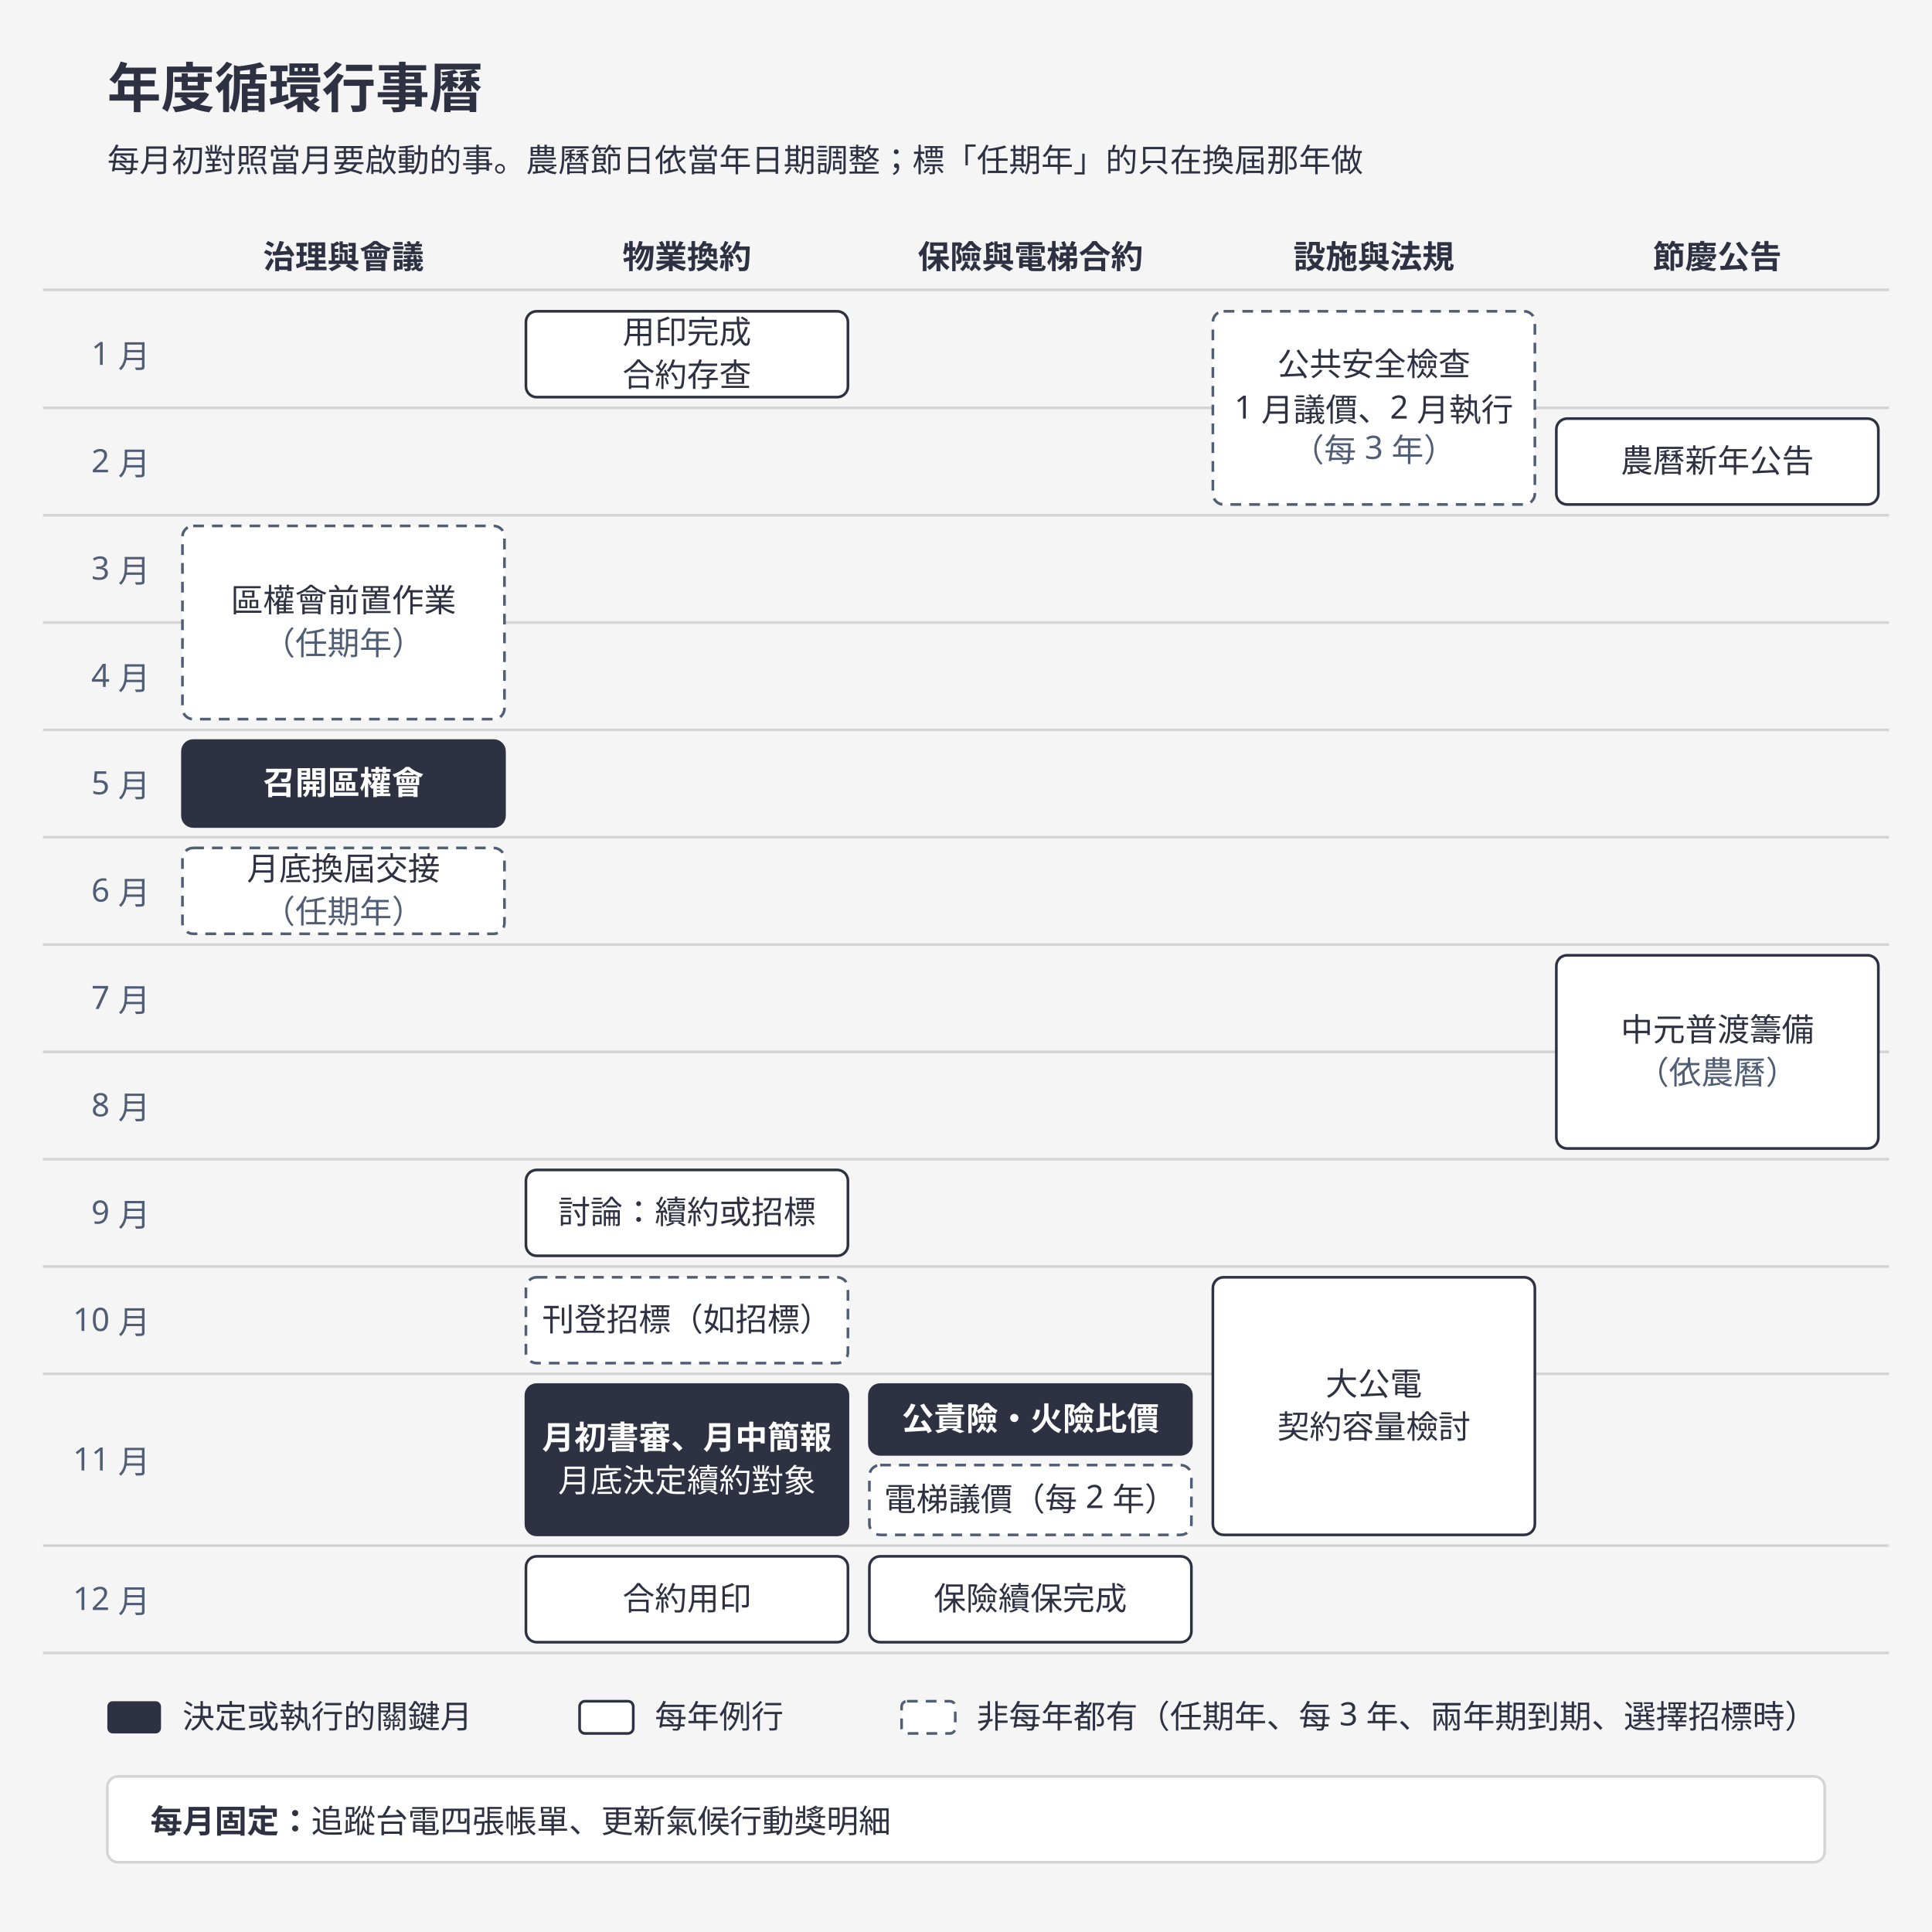
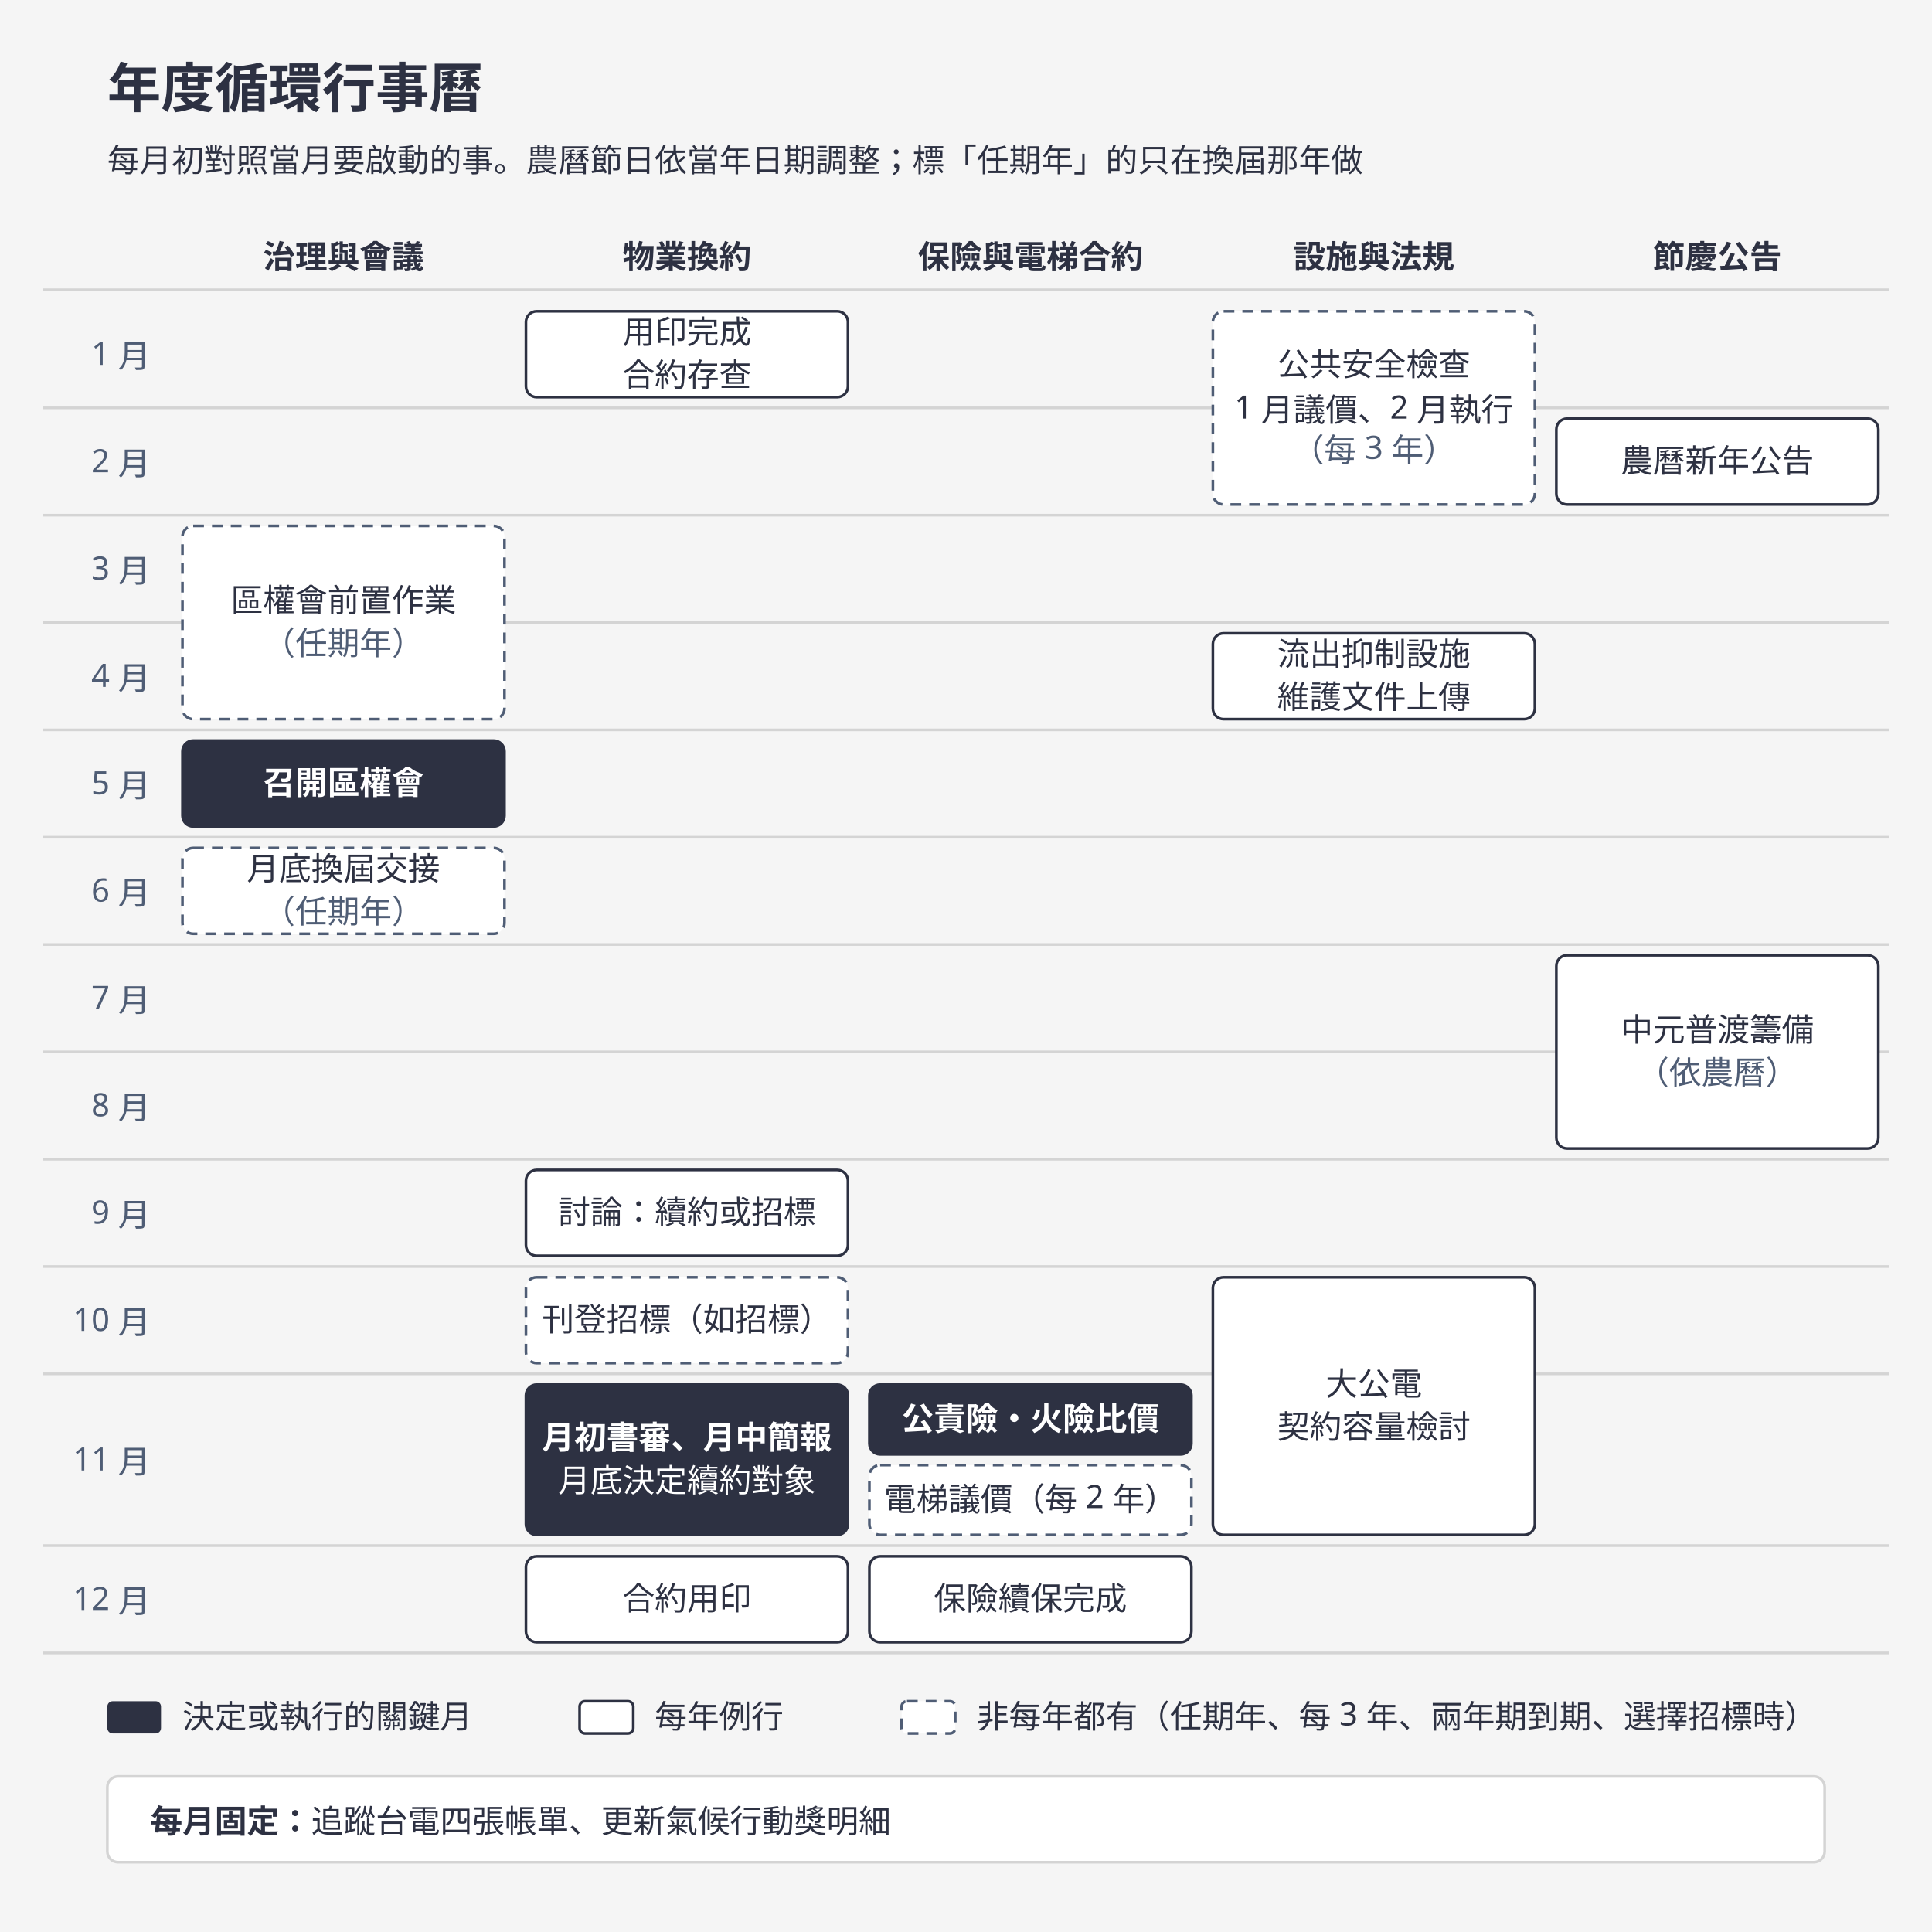
<svg xmlns="http://www.w3.org/2000/svg" viewBox="0 0 720 720" width="720" height="720" role="img" aria-labelledby="cal-title cal-desc" font-family="'Noto Sans TC','Microsoft JhengHei','PingFang TC',sans-serif">
  <rect width="720" height="720" fill="#f5f5f5" />
  <text x="40" y="40" fill="#2d3142" font-size="20" font-weight="700">年度循環行事曆</text>
  <text x="40" y="64" fill="#2d3142" font-size="12">每月初對照當月要啟動的事。農曆節日依當年日期調整；標「任期年」的只在換屆那年做</text>
  <text x="128" y="100" fill="#2d3142" font-size="12" font-weight="700" text-anchor="middle">治理與會議</text>
  <text x="256" y="100" fill="#2d3142" font-size="12" font-weight="700" text-anchor="middle">物業換約</text>
  <text x="384" y="100" fill="#2d3142" font-size="12" font-weight="700" text-anchor="middle">保險與電梯合約</text>
  <text x="512" y="100" fill="#2d3142" font-size="12" font-weight="700" text-anchor="middle">設施與法規</text>
  <text x="640" y="100" fill="#2d3142" font-size="12" font-weight="700" text-anchor="middle">節慶公告</text>
  <line x1="16" y1="108" x2="704" y2="108" stroke="#d4d4d4" stroke-width="1" />
  <line x1="16" y1="152" x2="704" y2="152" stroke="#d4d4d4" stroke-width="1" />
  <text x="56" y="136.0" fill="#4f5d75" font-size="12" text-anchor="end">1 月</text>
  <line x1="16" y1="192" x2="704" y2="192" stroke="#d4d4d4" stroke-width="1" />
  <text x="56" y="176.0" fill="#4f5d75" font-size="12" text-anchor="end">2 月</text>
  <line x1="16" y1="232" x2="704" y2="232" stroke="#d4d4d4" stroke-width="1" />
  <text x="56" y="216.0" fill="#4f5d75" font-size="12" text-anchor="end">3 月</text>
  <line x1="16" y1="272" x2="704" y2="272" stroke="#d4d4d4" stroke-width="1" />
  <text x="56" y="256.0" fill="#4f5d75" font-size="12" text-anchor="end">4 月</text>
  <line x1="16" y1="312" x2="704" y2="312" stroke="#d4d4d4" stroke-width="1" />
  <text x="56" y="296.0" fill="#4f5d75" font-size="12" text-anchor="end">5 月</text>
  <line x1="16" y1="352" x2="704" y2="352" stroke="#d4d4d4" stroke-width="1" />
  <text x="56" y="336.0" fill="#4f5d75" font-size="12" text-anchor="end">6 月</text>
  <line x1="16" y1="392" x2="704" y2="392" stroke="#d4d4d4" stroke-width="1" />
  <text x="56" y="376.0" fill="#4f5d75" font-size="12" text-anchor="end">7 月</text>
  <line x1="16" y1="432" x2="704" y2="432" stroke="#d4d4d4" stroke-width="1" />
  <text x="56" y="416.0" fill="#4f5d75" font-size="12" text-anchor="end">8 月</text>
  <line x1="16" y1="472" x2="704" y2="472" stroke="#d4d4d4" stroke-width="1" />
  <text x="56" y="456.0" fill="#4f5d75" font-size="12" text-anchor="end">9 月</text>
  <line x1="16" y1="512" x2="704" y2="512" stroke="#d4d4d4" stroke-width="1" />
  <text x="56" y="496.0" fill="#4f5d75" font-size="12" text-anchor="end">10 月</text>
  <line x1="16" y1="576" x2="704" y2="576" stroke="#d4d4d4" stroke-width="1" />
  <text x="56" y="548.0" fill="#4f5d75" font-size="12" text-anchor="end">11 月</text>
  <line x1="16" y1="616" x2="704" y2="616" stroke="#d4d4d4" stroke-width="1" />
  <text x="56" y="600.0" fill="#4f5d75" font-size="12" text-anchor="end">12 月</text>
  <rect x="68" y="196" width="120" height="72" rx="4" fill="#ffffff" stroke="#4f5d75" stroke-width="1" stroke-dasharray="4,3" />
  <text x="128" y="228.0" fill="#2d3142" font-size="12" text-anchor="middle">區權會前置作業</text>
  <text x="128" y="244.0" fill="#4f5d75" font-size="12" text-anchor="middle">（任期年）</text>
  <rect x="68" y="276" width="120" height="32" rx="4" fill="#2d3142" stroke="#2d3142" stroke-width="1" />
  <text x="128" y="296.0" fill="#ffffff" font-size="12" font-weight="700" text-anchor="middle">召開區權會</text>
  <rect x="68" y="316" width="120" height="32" rx="4" fill="#ffffff" stroke="#4f5d75" stroke-width="1" stroke-dasharray="4,3" />
  <text x="128" y="328.0" fill="#2d3142" font-size="12" text-anchor="middle">月底換屆交接</text>
  <text x="128" y="344.0" fill="#4f5d75" font-size="12" text-anchor="middle">（任期年）</text>
  <rect x="196" y="116" width="120" height="32" rx="4" fill="#ffffff" stroke="#2d3142" stroke-width="1" />
  <text x="256" y="128.0" fill="#2d3142" font-size="12" text-anchor="middle">用印完成</text>
  <text x="256" y="144.0" fill="#2d3142" font-size="12" text-anchor="middle">合約存查</text>
  <rect x="196" y="436" width="120" height="32" rx="4" fill="#ffffff" stroke="#2d3142" stroke-width="1" />
  <text x="256" y="456.0" fill="#2d3142" font-size="12" text-anchor="middle">討論：續約或招標</text>
  <rect x="196" y="476" width="120" height="32" rx="4" fill="#ffffff" stroke="#4f5d75" stroke-width="1" stroke-dasharray="4,3" />
  <text x="256" y="496.0" fill="#2d3142" font-size="12" text-anchor="middle">刊登招標（如招標）</text>
  <rect x="196" y="516" width="120" height="56" rx="4" fill="#2d3142" stroke="#2d3142" stroke-width="1" />
  <text x="256" y="540.0" fill="#ffffff" font-size="12" font-weight="700" text-anchor="middle">月初書審、月中簡報</text>
  <text x="256" y="556.0" fill="#ffffff" font-size="12" text-anchor="middle">月底決定續約對象</text>
  <rect x="196" y="580" width="120" height="32" rx="4" fill="#ffffff" stroke="#2d3142" stroke-width="1" />
  <text x="256" y="600.0" fill="#2d3142" font-size="12" text-anchor="middle">合約用印</text>
  <rect x="324" y="580" width="120" height="32" rx="4" fill="#ffffff" stroke="#2d3142" stroke-width="1" />
  <text x="384" y="600.0" fill="#2d3142" font-size="12" text-anchor="middle">保險續保完成</text>
  <rect x="452" y="116" width="120" height="72" rx="4" fill="#ffffff" stroke="#4f5d75" stroke-width="1" stroke-dasharray="4,3" />
  <text x="512" y="140.0" fill="#2d3142" font-size="12" text-anchor="middle">公共安全檢查</text>
  <text x="512" y="156.0" fill="#2d3142" font-size="12" text-anchor="middle">1 月議價、2 月執行</text>
  <text x="512" y="172.0" fill="#4f5d75" font-size="12" text-anchor="middle">（每 3 年）</text>
+   <rect x="452" y="236" width="120" height="32" rx="4" fill="#ffffff" stroke="#2d3142" stroke-width="1" />
+   <text x="512" y="248.0" fill="#2d3142" font-size="12" text-anchor="middle">流出抑制設施</text>
+   <text x="512" y="264.0" fill="#2d3142" font-size="12" text-anchor="middle">維護文件上傳</text>
  <rect x="452" y="476" width="120" height="96" rx="4" fill="#ffffff" stroke="#2d3142" stroke-width="1" />
  <text x="512" y="520.0" fill="#2d3142" font-size="12" text-anchor="middle">大公電</text>
  <text x="512" y="536.0" fill="#2d3142" font-size="12" text-anchor="middle">契約容量檢討</text>
  <rect x="580" y="156" width="120" height="32" rx="4" fill="#ffffff" stroke="#2d3142" stroke-width="1" />
  <text x="640" y="176.0" fill="#2d3142" font-size="12" text-anchor="middle">農曆新年公告</text>
  <rect x="580" y="356" width="120" height="72" rx="4" fill="#ffffff" stroke="#2d3142" stroke-width="1" />
  <text x="640" y="388.0" fill="#2d3142" font-size="12" text-anchor="middle">中元普渡籌備</text>
  <text x="640" y="404.0" fill="#4f5d75" font-size="12" text-anchor="middle">（依農曆）</text>
  <rect x="324" y="516" width="120" height="26" rx="4" fill="#2d3142" stroke="#2d3142" stroke-width="1" />
  <text x="384" y="533.0" fill="#ffffff" font-size="12" font-weight="700" text-anchor="middle">公責險・火險比價</text>
  <rect x="324" y="546" width="120" height="26" rx="4" fill="#ffffff" stroke="#4f5d75" stroke-width="1" stroke-dasharray="4,3" />
  <text x="384" y="563.0" fill="#2d3142" font-size="12" text-anchor="middle">電梯議價（每 2 年）</text>
  <rect x="40" y="634" width="20" height="12" rx="2" fill="#2d3142" />
  <text x="68" y="644" fill="#2d3142" font-size="12">決定或執行的關鍵月</text>
  <rect x="216" y="634" width="20" height="12" rx="2" fill="#ffffff" stroke="#2d3142" />
  <text x="244" y="644" fill="#2d3142" font-size="12">每年例行</text>
  <rect x="336" y="634" width="20" height="12" rx="2" fill="#ffffff" stroke="#4f5d75" stroke-dasharray="4,3" />
  <text x="364" y="644" fill="#2d3142" font-size="12">非每年都有（任期年、每 3 年、兩年期到期、選擇招標時）</text>
  <rect x="40" y="662" width="640" height="32" rx="4" fill="#ffffff" stroke="#d4d4d4" />
  <text x="56" y="683" fill="#2d3142" font-size="12">
    <tspan font-weight="700">每月固定：</tspan>追蹤台電四張帳單、更新氣候行動獎明細</text>
</svg>
